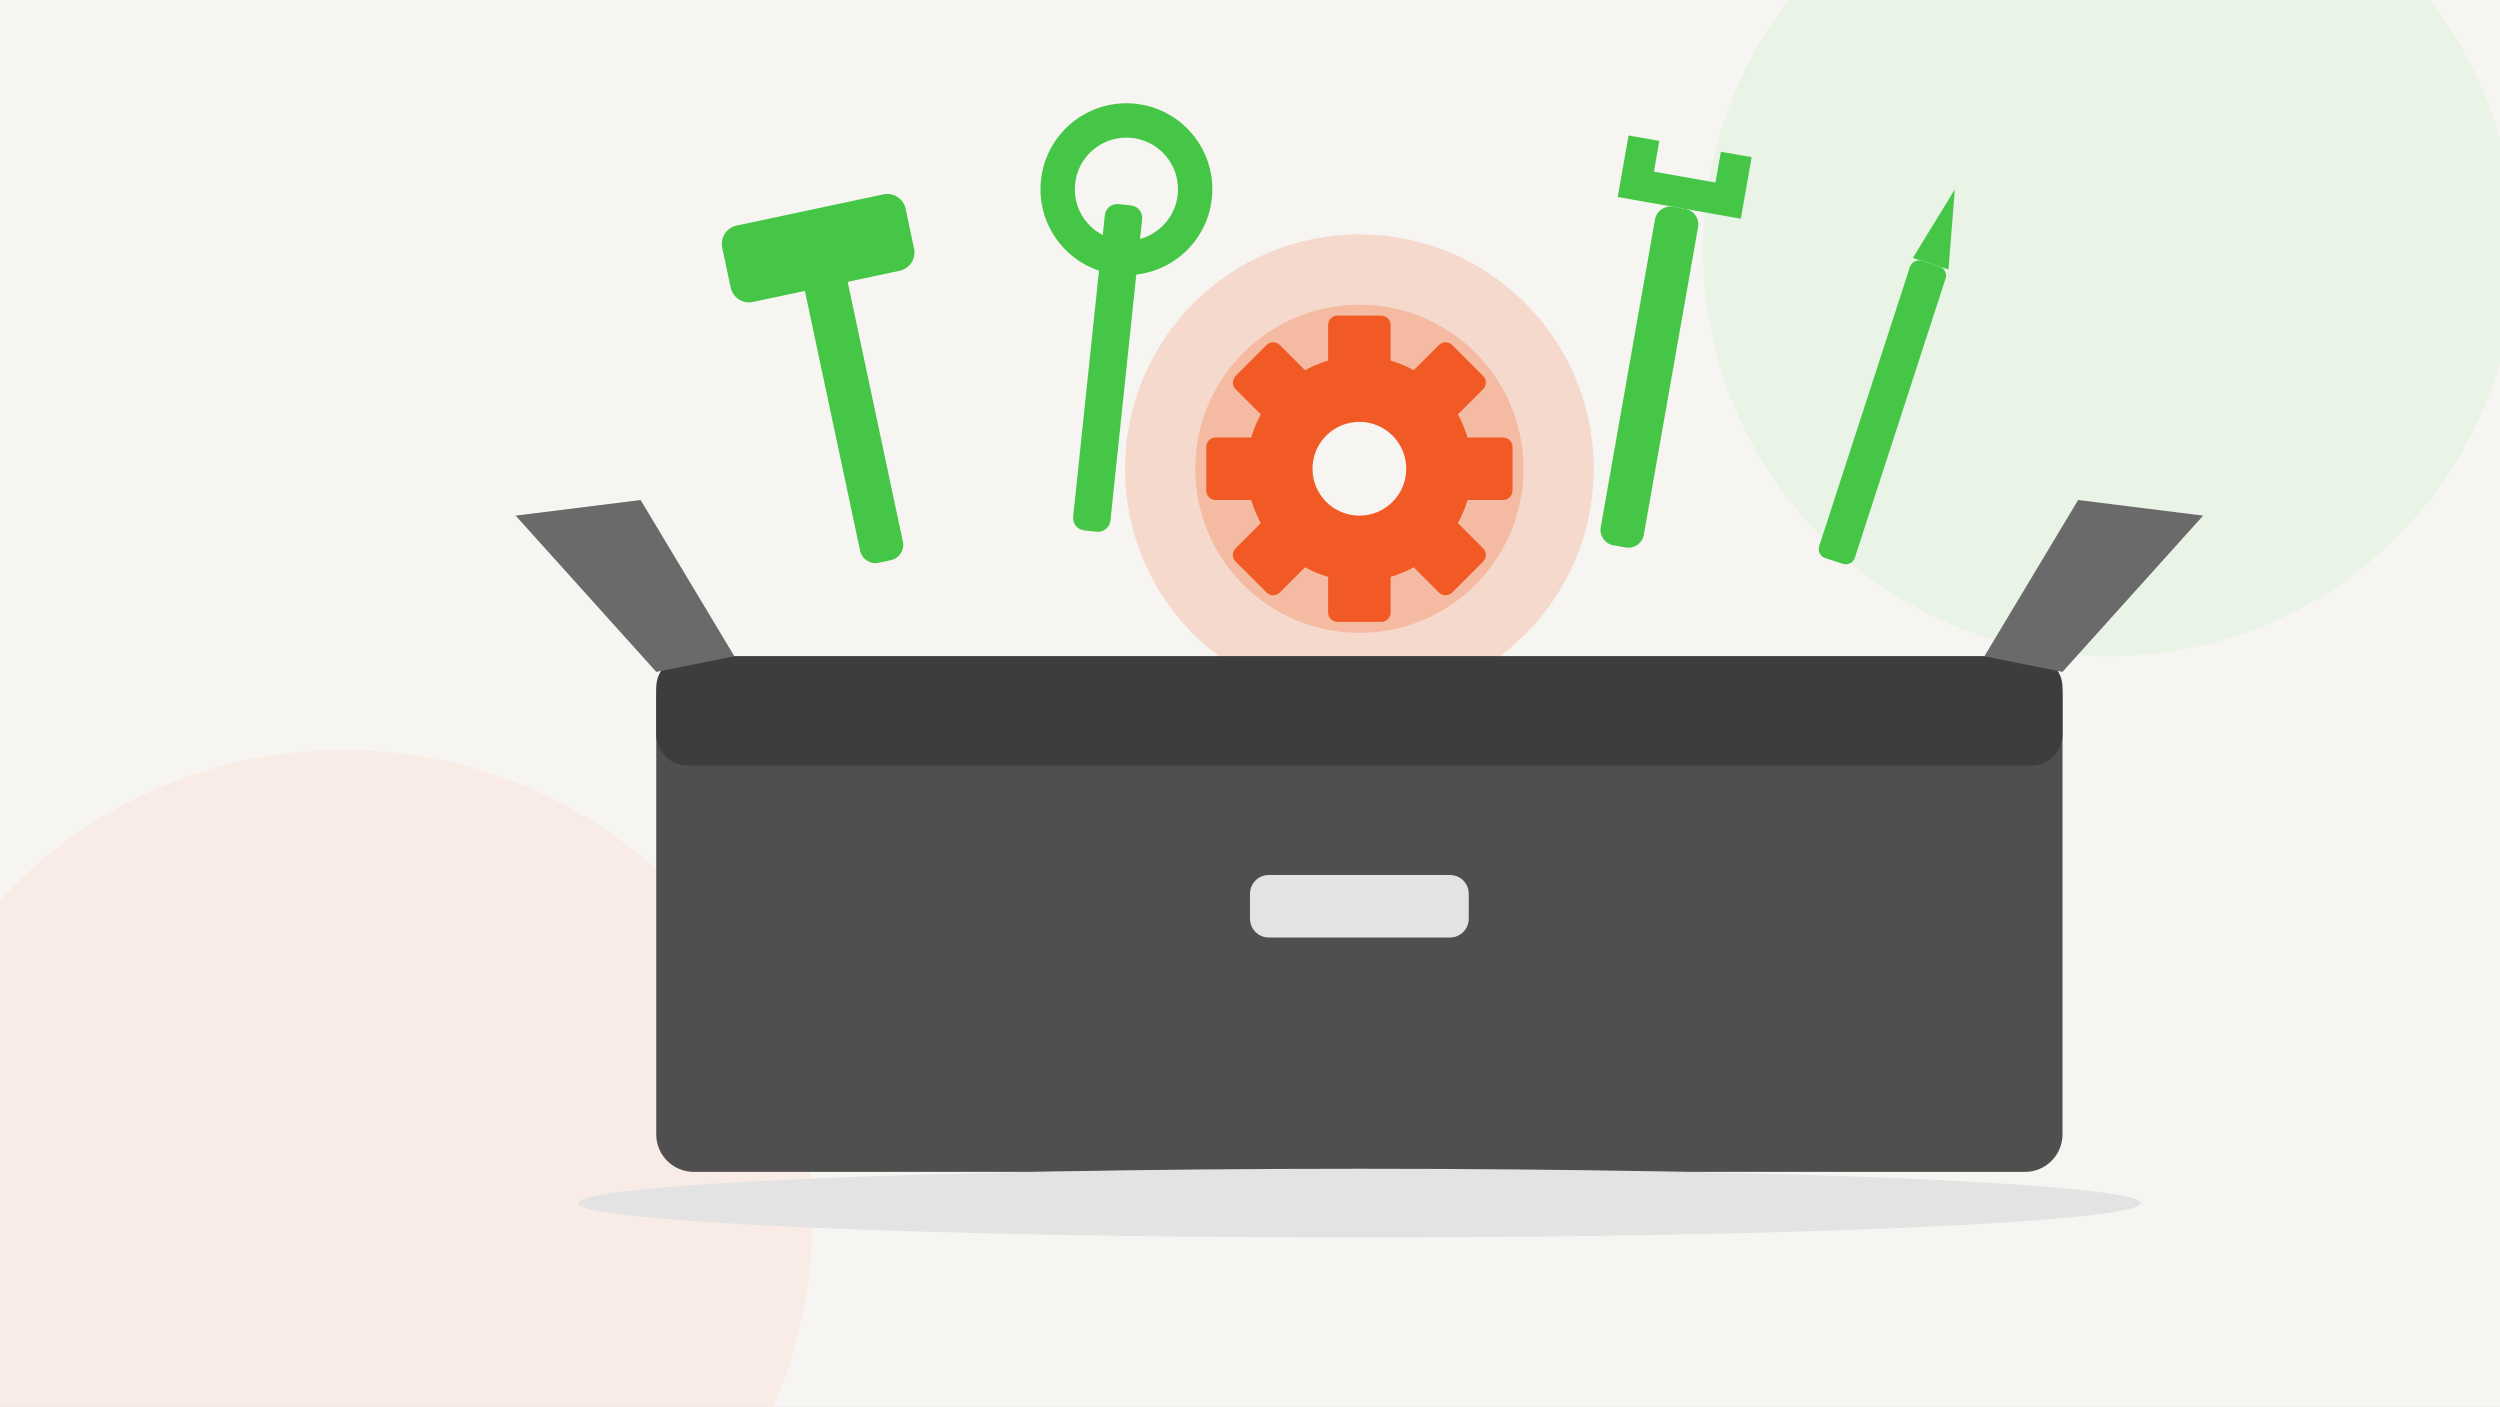
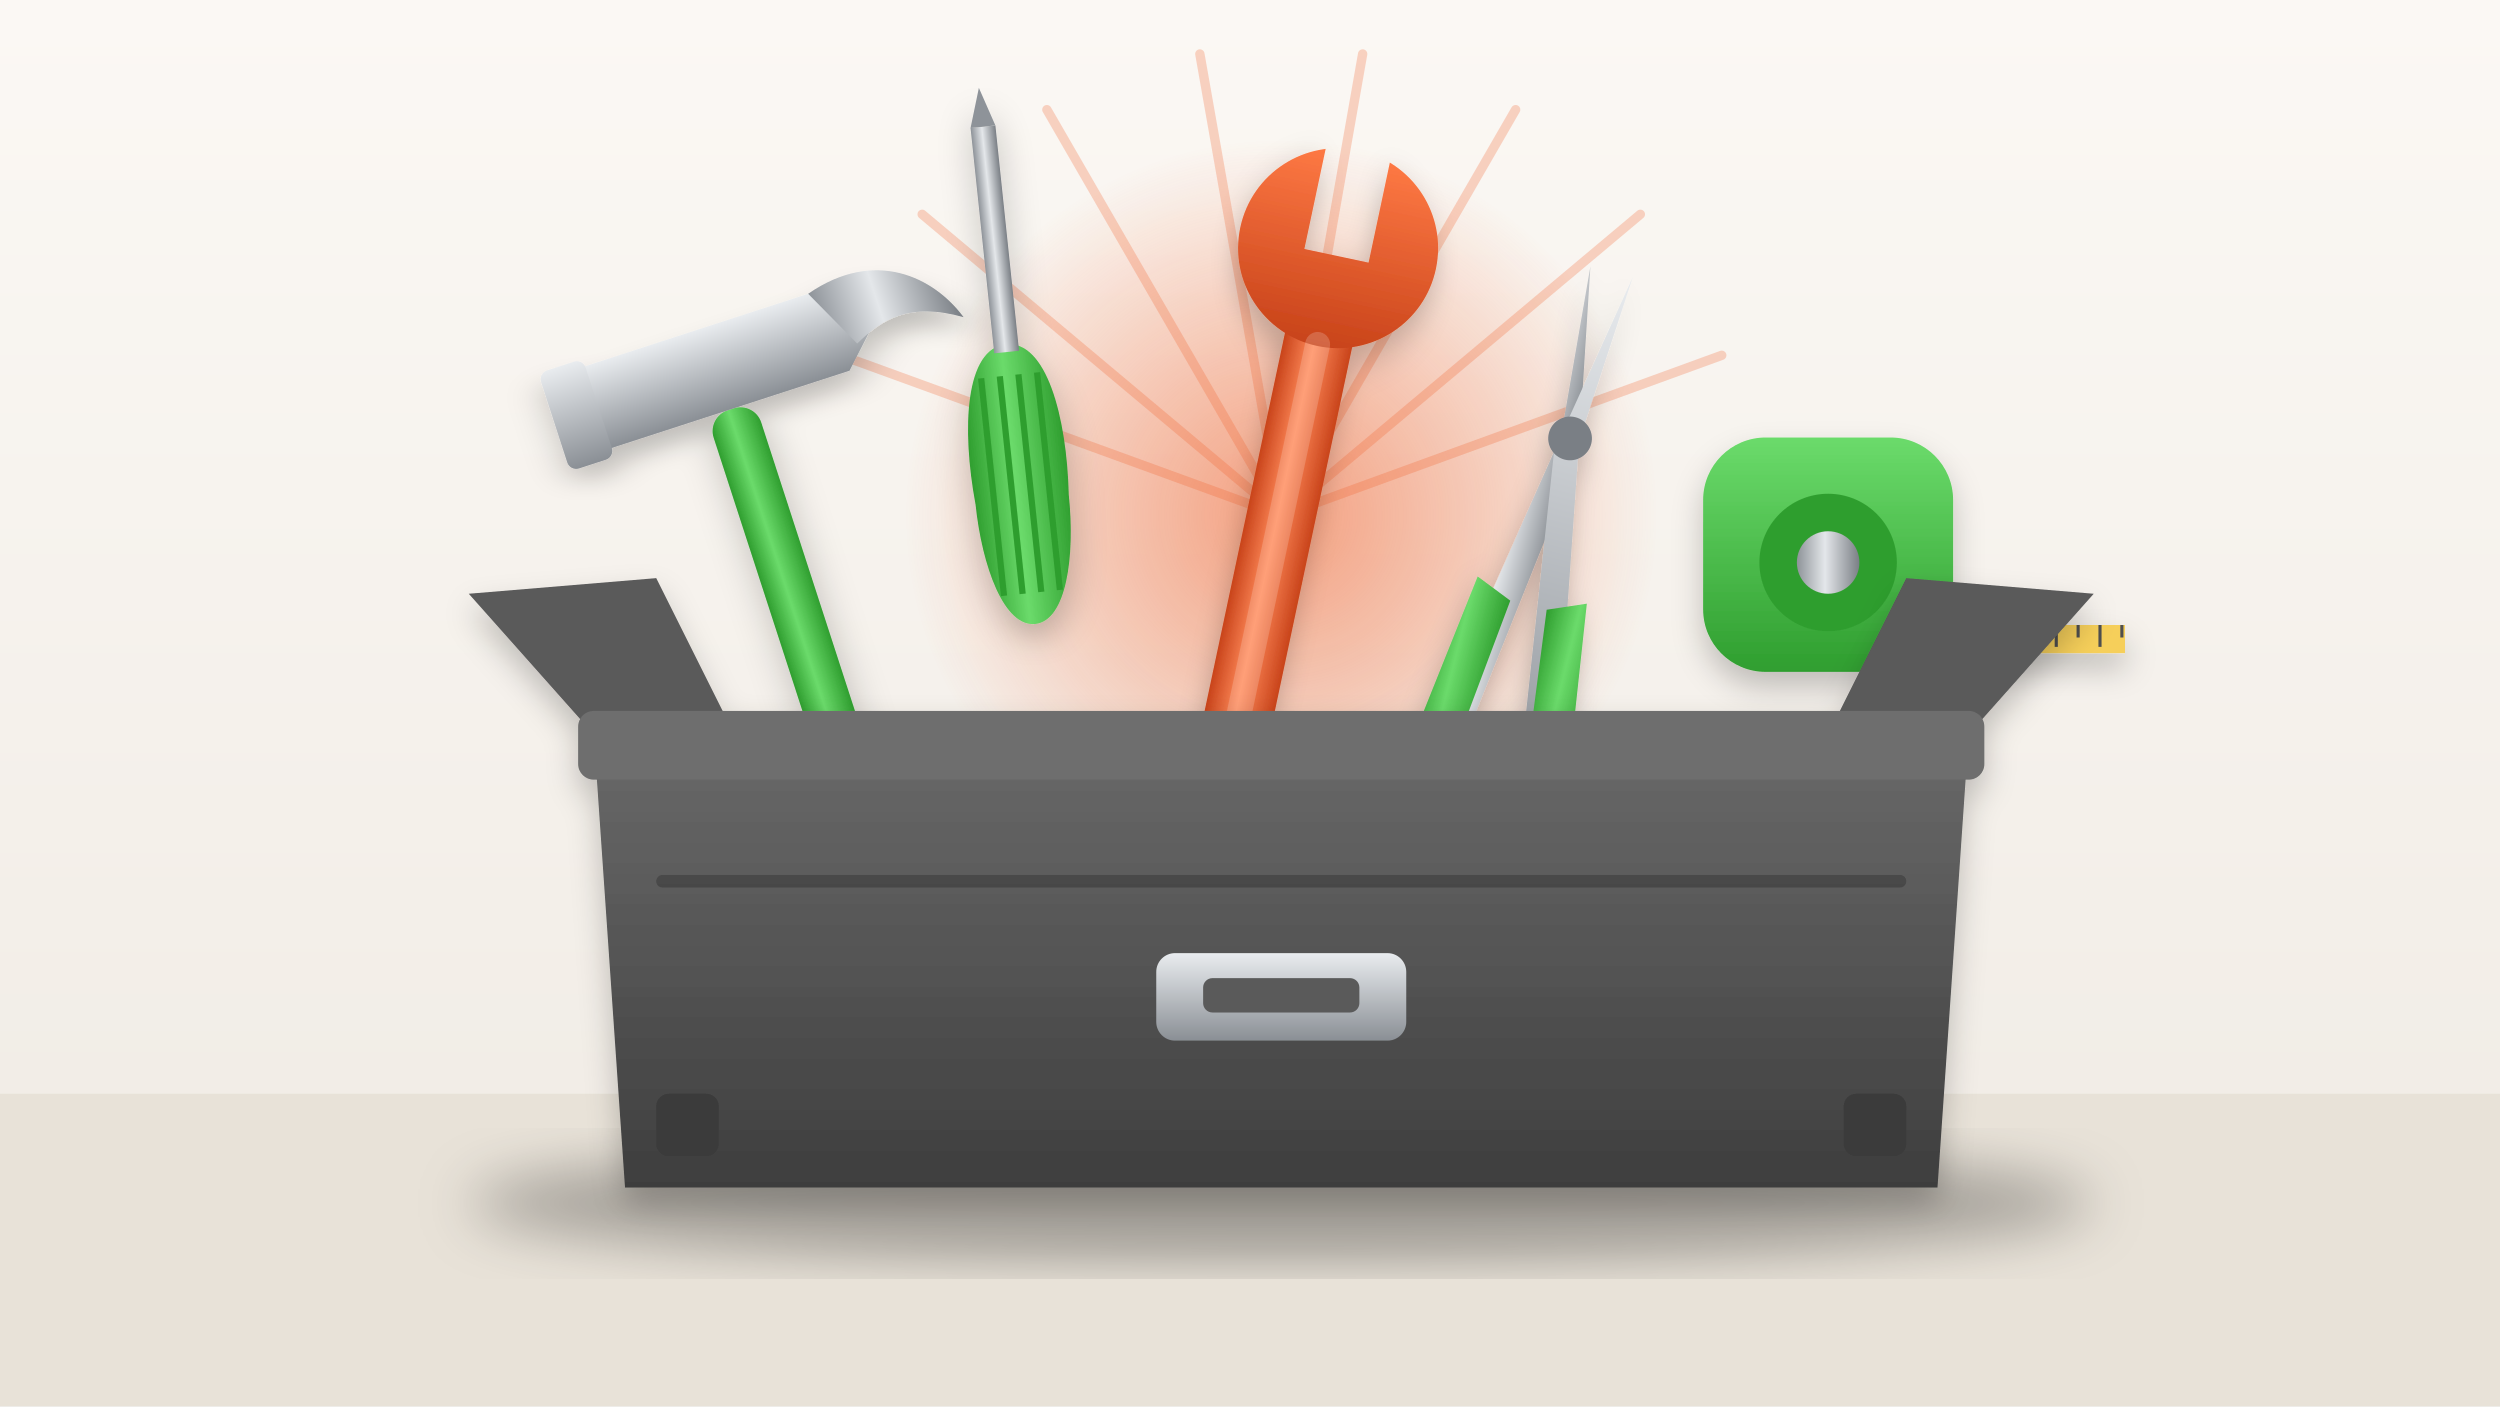
<svg xmlns="http://www.w3.org/2000/svg" width="1600" height="900" viewBox="0 0 1600 900">
-   <rect width="1600" height="900" fill="#F7F5F2" />
-   <circle cx="1350" cy="160" r="260" fill="#D6F2D6" opacity=".45" />
-   <circle cx="220" cy="780" r="300" fill="#FCD9CB" opacity=".35" />
-   <g transform="translate(560,330) rotate(-12)">
-     <rect x="-14" y="-170" width="28" height="200" rx="10" fill="#46C646" />
-     <rect x="-60" y="-200" width="120" height="50" rx="12" fill="#46C646" />
+   <defs>
+     <linearGradient id="bg" x1="0" y1="0" x2="0" y2="1">
+       <stop offset="0" stop-color="#FBF8F4" />
+       <stop offset="1" stop-color="#EFEAE3" />
+     </linearGradient>
+     <linearGradient id="gold" x1="0" x2="1">
+       <stop offset="0" stop-color="#B9831B" />
+       <stop offset=".35" stop-color="#F6CF5A" />
+       <stop offset=".6" stop-color="#E8B53A" />
+       <stop offset="1" stop-color="#9C6C12" />
+     </linearGradient>
+     <radialGradient id="goldtop" cx=".4" cy=".35" r=".7">
+       <stop offset="0" stop-color="#FFE58A" />
+       <stop offset=".7" stop-color="#F0C04A" />
+       <stop offset="1" stop-color="#C99323" />
+     </radialGradient>
+     <linearGradient id="steel" x1="0" x2="1">
+       <stop offset="0" stop-color="#8E9399" />
+       <stop offset=".45" stop-color="#E4E7EA" />
+       <stop offset="1" stop-color="#7A7F85" />
+     </linearGradient>
+     <linearGradient id="steelv" x1="0" y1="0" x2="0" y2="1">
+       <stop offset="0" stop-color="#E9ECEF" />
+       <stop offset="1" stop-color="#8A8F95" />
+     </linearGradient>
+     <linearGradient id="grey" x1="0" y1="0" x2="0" y2="1">
+       <stop offset="0" stop-color="#6A6A6A" />
+       <stop offset="1" stop-color="#3E3E3E" />
+     </linearGradient>
+     <linearGradient id="green" x1="0" y1="0" x2="0" y2="1">
+       <stop offset="0" stop-color="#6BDB6B" />
+       <stop offset="1" stop-color="#2F9E2F" />
+     </linearGradient>
+     <linearGradient id="greenh" x1="0" x2="1">
+       <stop offset="0" stop-color="#2F9E2F" />
+       <stop offset=".45" stop-color="#6BDB6B" />
+       <stop offset="1" stop-color="#2F9E2F" />
+     </linearGradient>
+     <linearGradient id="orange" x1="0" y1="0" x2="0" y2="1">
+       <stop offset="0" stop-color="#FF7A45" />
+       <stop offset="1" stop-color="#C8431A" />
+     </linearGradient>
+     <linearGradient id="orangeh" x1="0" x2="1">
+       <stop offset="0" stop-color="#C8431A" />
+       <stop offset=".45" stop-color="#FF8A5A" />
+       <stop offset="1" stop-color="#C8431A" />
+     </linearGradient>
+     <linearGradient id="wood" x1="0" y1="0" x2="0" y2="1">
+       <stop offset="0" stop-color="#C98A55" />
+       <stop offset="1" stop-color="#8E5A31" />
+     </linearGradient>
+     <radialGradient id="glow">
+       <stop offset="0" stop-color="#F15A24" stop-opacity=".55" />
+       <stop offset="1" stop-color="#F15A24" stop-opacity="0" />
+     </radialGradient>
+     <radialGradient id="glass" cx=".35" cy=".3" r=".8">
+       <stop offset="0" stop-color="#FFFFFF" />
+       <stop offset="1" stop-color="#E9EEF0" />
+     </radialGradient>
+     <filter id="sh" x="-20%" y="-20%" width="140%" height="160%">
+       <feDropShadow dx="0" dy="10" stdDeviation="10" flood-color="#000" flood-opacity=".22" />
+     </filter>
+     <filter id="blur">
+       <feGaussianBlur stdDeviation="18" />
+     </filter>
+   </defs>
+   <rect width="1600" height="900" fill="url(#bg)" />
+   <path d="M0 700 H1600 V900 H0Z" fill="#E8E2D8" />
+   <ellipse cx="820" cy="770" rx="520" ry="40" fill="#000" opacity="0.3" filter="url(#blur)" />
+   <circle cx="820" cy="330" r="240" fill="url(#glow)" />
+   <line x1="820" y1="330" x2="538.092" y2="227.394" stroke="#F15A24" stroke-width="6" opacity=".25" stroke-linecap="round" />
+   <line x1="820" y1="330" x2="590.187" y2="137.164" stroke="#F15A24" stroke-width="6" opacity=".25" stroke-linecap="round" />
+   <line x1="820" y1="330" x2="670" y2="70.192" stroke="#F15A24" stroke-width="6" opacity=".25" stroke-linecap="round" />
+   <line x1="820" y1="330" x2="767.906" y2="34.558" stroke="#F15A24" stroke-width="6" opacity=".25" stroke-linecap="round" />
+   <line x1="820" y1="330" x2="872.094" y2="34.558" stroke="#F15A24" stroke-width="6" opacity=".25" stroke-linecap="round" />
+   <line x1="820" y1="330" x2="970.0" y2="70.192" stroke="#F15A24" stroke-width="6" opacity=".25" stroke-linecap="round" />
+   <line x1="820" y1="330" x2="1049.813" y2="137.164" stroke="#F15A24" stroke-width="6" opacity=".25" stroke-linecap="round" />
+   <line x1="820" y1="330" x2="1101.908" y2="227.394" stroke="#F15A24" stroke-width="6" opacity=".25" stroke-linecap="round" />
+   <g transform="translate(480,300) rotate(-18)" filter="url(#sh)">
+     <rect x="-16" y="-40" width="32" height="300" rx="14" fill="url(#greenh)" />
+     <rect x="-16" y="170" width="32" height="90" rx="14" fill="#2F9E2F" />
+     <path d="M-90 -95 H70 C95 -95 105 -75 100 -60 L80 -40 H-90 Z" fill="url(#steelv)" />
+     <path d="M70 -95 C120 -110 150 -80 160 -50 C130 -70 110 -65 90 -55Z" fill="url(#steel)" />
+     <rect x="-110" y="-100" width="30" height="66" rx="6" fill="url(#steelv)" />
  </g>
-   <g transform="translate(700,320) rotate(6)">
-     <rect x="-12" y="-190" width="24" height="210" rx="8" fill="#46C646" />
-     <circle cy="-200" r="44" fill="none" stroke="#46C646" stroke-width="22" />
+   <g transform="translate(650,280) rotate(-6)" filter="url(#sh)">
+     <path d="M-30 40 C-34 -10 -26 -60 0 -60 C26 -60 34 -10 30 40 C30 80 20 120 0 120 C-20 120 -30 80 -30 40Z" fill="url(#greenh)" />
+     <line x1="-18" y1="-40" x2="-18" y2="100" stroke="#2F9E2F" stroke-width="4" />
+     <line x1="-6" y1="-40" x2="-6" y2="100" stroke="#2F9E2F" stroke-width="4" />
+     <line x1="6" y1="-40" x2="6" y2="100" stroke="#2F9E2F" stroke-width="4" />
+     <line x1="18" y1="-40" x2="18" y2="100" stroke="#2F9E2F" stroke-width="4" />
+     <rect x="-8" y="-200" width="16" height="145" fill="url(#steel)" />
+     <path d="M-8 -200 L0 -225 L8 -200Z" fill="#8E9399" />
  </g>
-   <g transform="translate(1040,330) rotate(10)">
-     <rect x="-14" y="-200" width="28" height="220" rx="10" fill="#46C646" />
-     <path d="M-40 -200 h80 v-40 h-20 v20 h-40 v-20 h-20z" fill="#46C646" />
+   <g transform="translate(1000,300) rotate(14)" filter="url(#sh)">
+     <path d="M-14 -130 L-6 -20 L-50 230 L-26 236 L8 -10 Z" fill="url(#steel)" />
+     <path d="M14 -130 L6 -20 L50 230 L26 236 L-8 -10 Z" fill="url(#steelv)" />
+     <path d="M-36 80 L-58 240 L-30 246 L-12 90Z" fill="url(#greenh)" />
+     <path d="M36 80 L58 240 L30 246 L12 90Z" fill="url(#greenh)" />
+     <circle cx="0" cy="-20" r="14" fill="#7A7F85" />
  </g>
-   <g transform="translate(1180,340) rotate(18)">
-     <rect x="-12" y="-180" width="24" height="200" rx="6" fill="#46C646" />
-     <polygon points="-12,-180 12,-180 0,-230" fill="#46C646" />
+   <g transform="translate(1170,360)" filter="url(#sh)">
+     <rect x="-80" y="-80" width="160" height="150" rx="40" fill="url(#green)" />
+     <circle r="44" fill="#2F9E2F" />
+     <circle r="20" fill="url(#steel)" />
+     <path d="M80 40 H190 V58 H80Z" fill="#F6CF5A" />
+     <line x1="90" y1="40" x2="90" y2="54" stroke="#4F4F4F" stroke-width="2" />
+     <line x1="104" y1="40" x2="104" y2="48" stroke="#4F4F4F" stroke-width="2" />
+     <line x1="118" y1="40" x2="118" y2="54" stroke="#4F4F4F" stroke-width="2" />
+     <line x1="132" y1="40" x2="132" y2="48" stroke="#4F4F4F" stroke-width="2" />
+     <line x1="146" y1="40" x2="146" y2="54" stroke="#4F4F4F" stroke-width="2" />
+     <line x1="160" y1="40" x2="160" y2="48" stroke="#4F4F4F" stroke-width="2" />
+     <line x1="174" y1="40" x2="174" y2="54" stroke="#4F4F4F" stroke-width="2" />
+     <line x1="188" y1="40" x2="188" y2="48" stroke="#4F4F4F" stroke-width="2" />
  </g>
-   <g transform="translate(870,300)">
-     <circle r="150" fill="#F15A24" opacity=".18" />
-     <circle r="105" fill="#F15A24" opacity=".25" />
-     <g fill="#F15A24">
-       <rect x="-20" y="-98" width="40" height="40" rx="6" transform="rotate(0)" />
-       <rect x="-20" y="-98" width="40" height="40" rx="6" transform="rotate(45)" />
-       <rect x="-20" y="-98" width="40" height="40" rx="6" transform="rotate(90)" />
-       <rect x="-20" y="-98" width="40" height="40" rx="6" transform="rotate(135)" />
-       <rect x="-20" y="-98" width="40" height="40" rx="6" transform="rotate(180)" />
-       <rect x="-20" y="-98" width="40" height="40" rx="6" transform="rotate(225)" />
-       <rect x="-20" y="-98" width="40" height="40" rx="6" transform="rotate(270)" />
-       <rect x="-20" y="-98" width="40" height="40" rx="6" transform="rotate(315)" />
-       <circle r="72" />
+   <mask id="jaw">
+     <rect x="-200" y="-400" width="400" height="800" fill="#fff" />
+     <rect x="-21" y="-250" width="42" height="80" fill="#000" />
+     <circle cx="0" cy="185" r="13" fill="#000" />
+   </mask>
+   <g transform="translate(820,330) rotate(12)" filter="url(#sh)">
+     <g mask="url(#jaw)">
+       <rect x="-22" y="-150" width="44" height="350" rx="20" fill="url(#orangeh)" />
+       <circle cx="0" cy="-175" r="64" fill="url(#orange)" />
+       <circle cx="0" cy="185" r="30" fill="url(#orange)" />
    </g>
-     <circle r="30" fill="#F7F5F2" />
+     <rect x="-8" y="-120" width="16" height="280" rx="8" fill="#fff" opacity=".18" />
  </g>
-   <rect x="420" y="420" width="900" height="330" rx="24" fill="#4F4F4F" />
-   <rect x="420" y="420" width="900" height="70" rx="20" fill="#3d3d3d" />
-   <path d="M420 430 L330 330 L410 320 L470 420z" fill="#6a6a6a" />
-   <path d="M1320 430 L1410 330 L1330 320 L1270 420z" fill="#6a6a6a" />
-   <rect x="800" y="560" width="140" height="40" rx="12" fill="#E3E3E3" />
-   <ellipse cx="870" cy="770" rx="500" ry="22" fill="#E3E3E3" />
+   <g filter="url(#sh)">
+     <path d="M380 470 L300 380 L420 370 L470 470Z" fill="#5A5A5A" />
+     <path d="M1260 470 L1340 380 L1220 370 L1170 470Z" fill="#5A5A5A" />
+     <path d="M380 470 H1260 L1240 760 H400Z" fill="url(#grey)" />
+     <rect x="370" y="455" width="900" height="44" rx="10" fill="#6E6E6E" />
+     <rect x="420" y="560" width="800" height="8" rx="4" fill="#3A3A3A" opacity=".6" />
+     <rect x="740" y="610" width="160" height="56" rx="12" fill="url(#steelv)" />
+     <rect x="770" y="626" width="100" height="22" rx="6" fill="#5A5A5A" />
+     <rect x="420" y="700" width="40" height="40" rx="8" fill="#3A3A3A" />
+     <rect x="1180" y="700" width="40" height="40" rx="8" fill="#3A3A3A" />
+   </g>
</svg>
